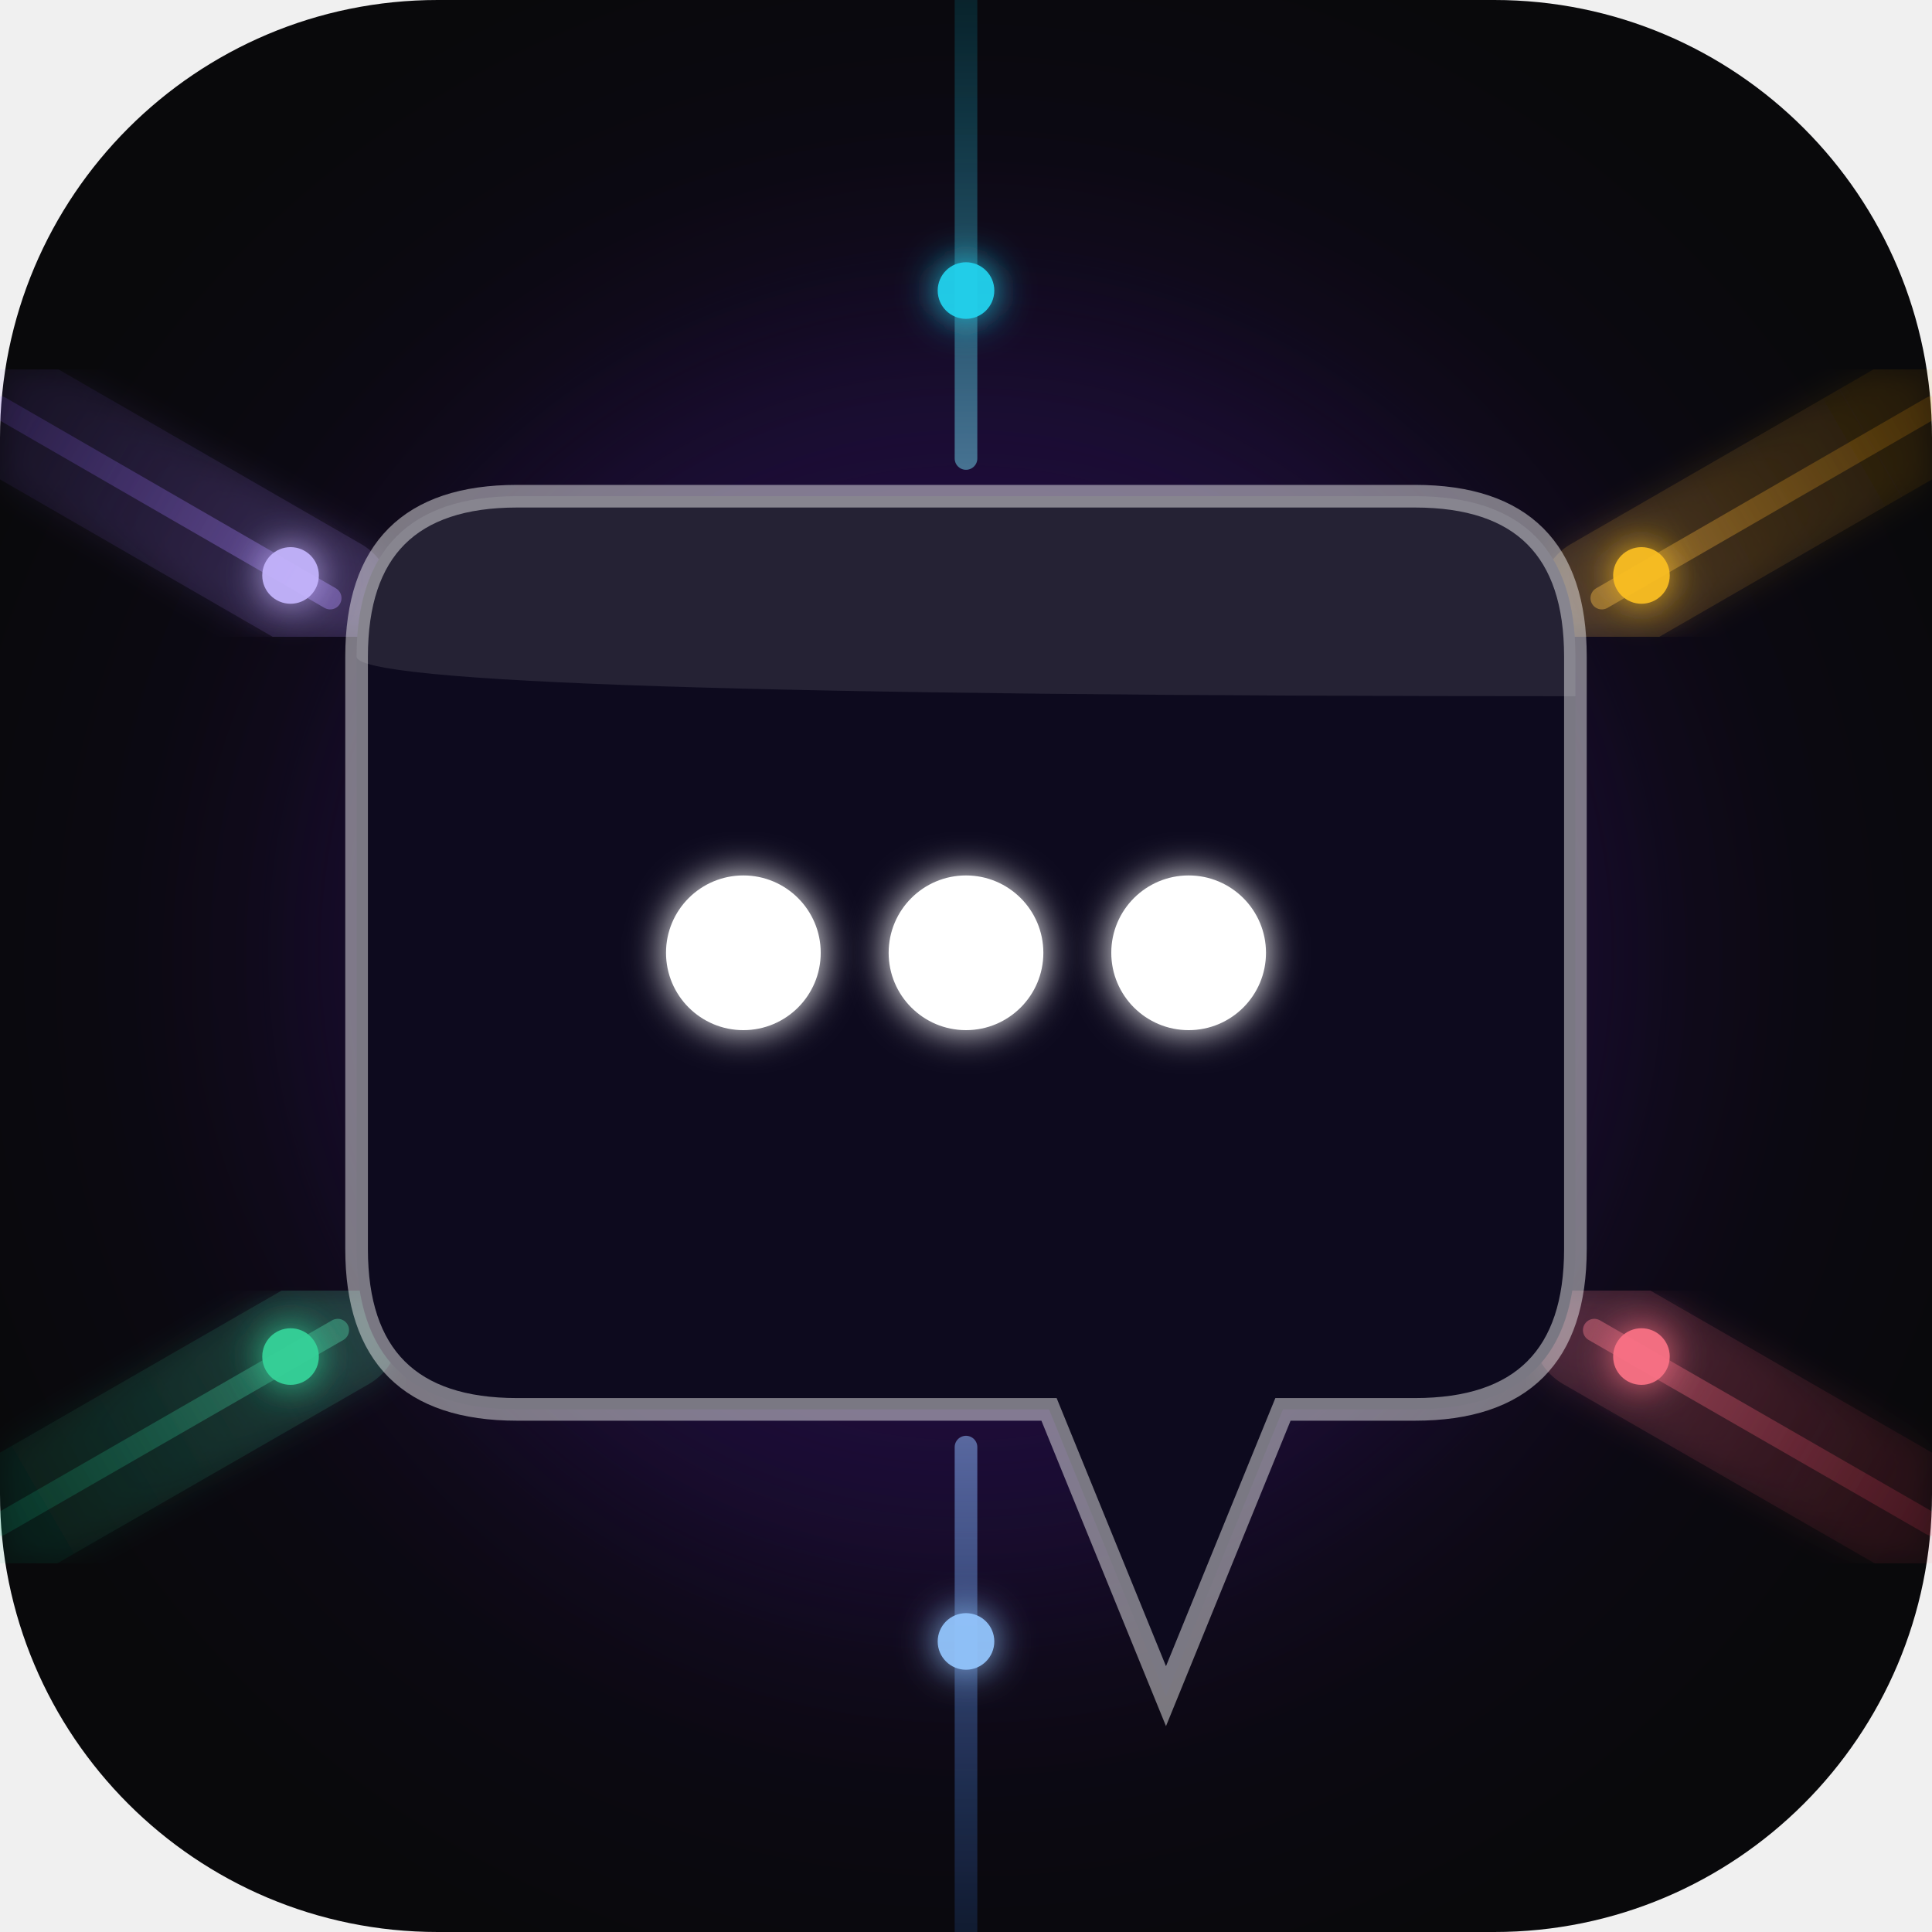
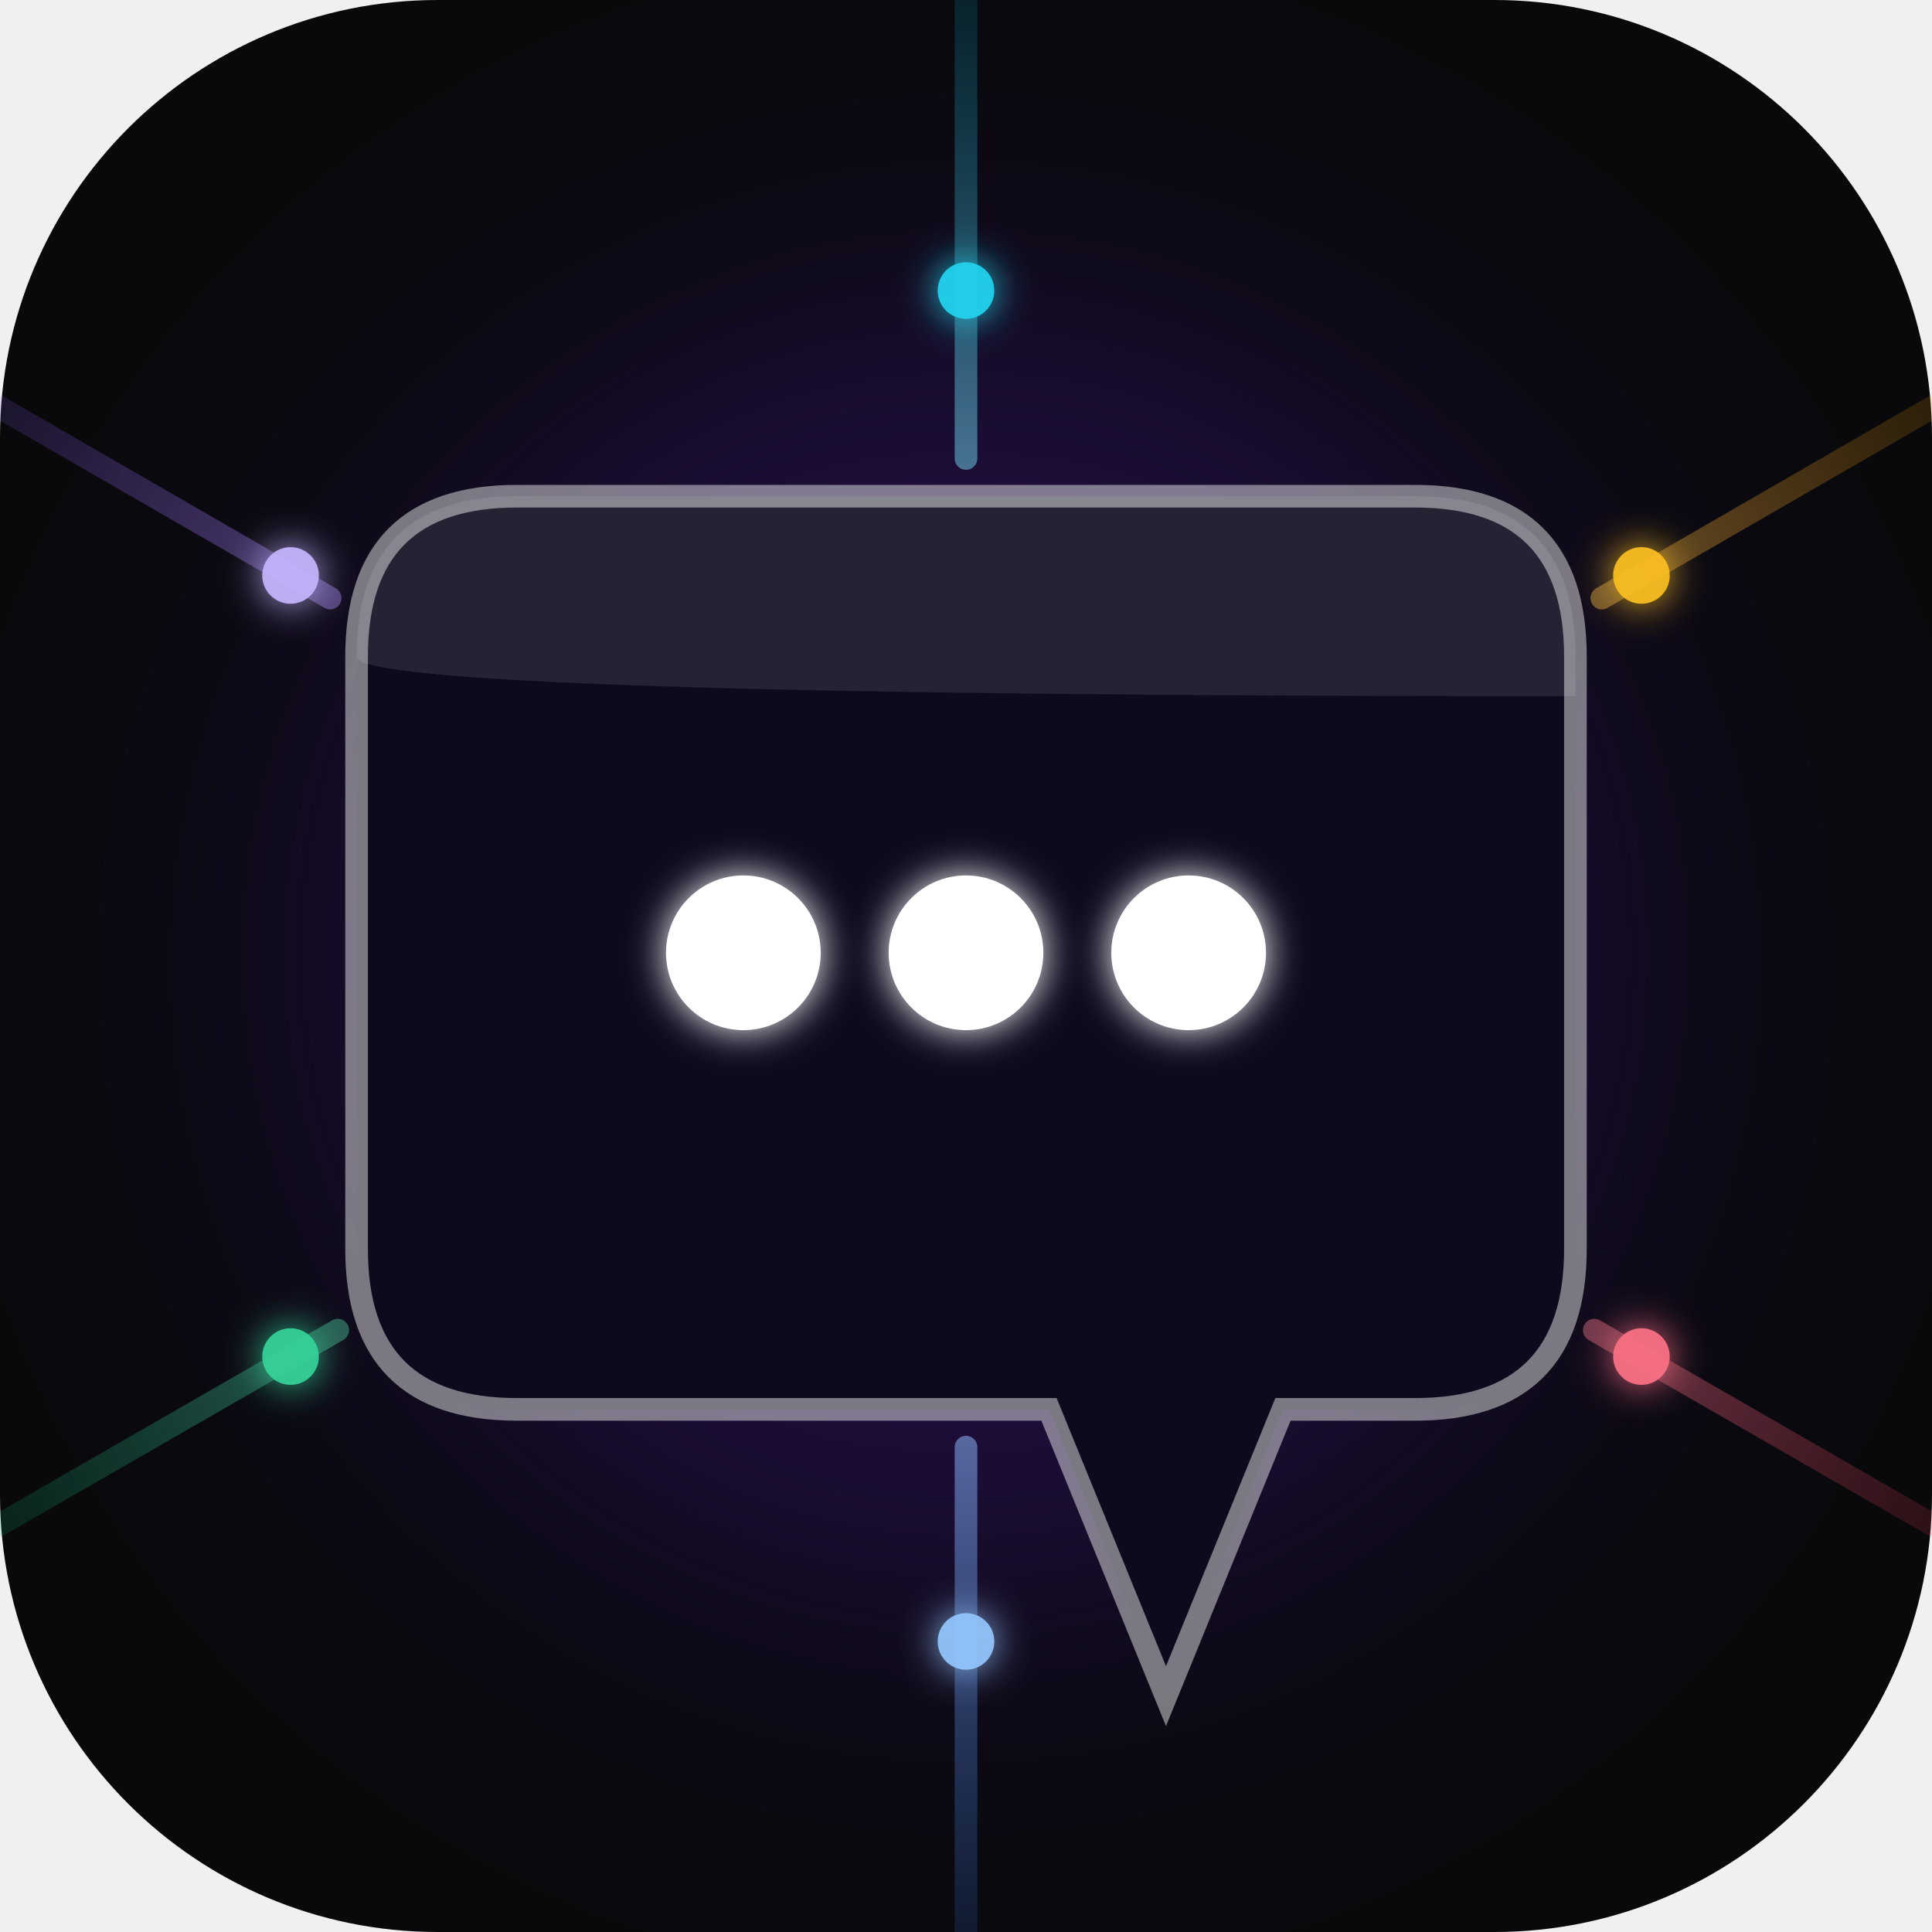
<svg xmlns="http://www.w3.org/2000/svg" width="1024" height="1024" viewBox="0 0 1024 1024">
  <defs>
    <radialGradient id="bg" cx="50%" cy="50%" r="55%">
      <stop offset="0%" stop-color="#130828" />
      <stop offset="100%" stop-color="#09090b" />
    </radialGradient>
    <linearGradient id="lnTop" x1="512" y1="0" x2="512" y2="512" gradientUnits="userSpaceOnUse">
      <stop offset="0%" stop-color="#06b6d4" stop-opacity="0.15" />
      <stop offset="100%" stop-color="#e0f2fe" stop-opacity="0.9" />
    </linearGradient>
    <linearGradient id="lnTR" x1="1024" y1="216" x2="512" y2="512" gradientUnits="userSpaceOnUse">
      <stop offset="0%" stop-color="#f59e0b" stop-opacity="0.15" />
      <stop offset="100%" stop-color="#fef3c7" stop-opacity="0.9" />
    </linearGradient>
    <linearGradient id="lnBR" x1="1024" y1="808" x2="512" y2="512" gradientUnits="userSpaceOnUse">
      <stop offset="0%" stop-color="#f43f5e" stop-opacity="0.15" />
      <stop offset="100%" stop-color="#ffe4e6" stop-opacity="0.9" />
    </linearGradient>
    <linearGradient id="lnBot" x1="512" y1="1024" x2="512" y2="512" gradientUnits="userSpaceOnUse">
      <stop offset="0%" stop-color="#3b82f6" stop-opacity="0.15" />
      <stop offset="100%" stop-color="#dbeafe" stop-opacity="0.9" />
    </linearGradient>
    <linearGradient id="lnBL" x1="0" y1="808" x2="512" y2="512" gradientUnits="userSpaceOnUse">
      <stop offset="0%" stop-color="#10b981" stop-opacity="0.15" />
      <stop offset="100%" stop-color="#d1fae5" stop-opacity="0.9" />
    </linearGradient>
    <linearGradient id="lnTL" x1="0" y1="216" x2="512" y2="512" gradientUnits="userSpaceOnUse">
      <stop offset="0%" stop-color="#8b5cf6" stop-opacity="0.15" />
      <stop offset="100%" stop-color="#ede9fe" stop-opacity="0.9" />
    </linearGradient>
    <filter id="ambGlow" x="-50%" y="-50%" width="200%" height="200%">
      <feGaussianBlur stdDeviation="60" />
    </filter>
    <filter id="lineGlow" x="-20%" y="-20%" width="140%" height="140%">
      <feGaussianBlur in="SourceGraphic" stdDeviation="8" result="b" />
      <feMerge>
        <feMergeNode in="b" />
        <feMergeNode in="SourceGraphic" />
      </feMerge>
    </filter>
    <filter id="dotGlow" x="-150%" y="-150%" width="400%" height="400%">
      <feGaussianBlur in="SourceGraphic" stdDeviation="10" result="b" />
      <feMerge>
        <feMergeNode in="b" />
        <feMergeNode in="SourceGraphic" />
      </feMerge>
    </filter>
  </defs>
  <rect width="1024" height="1024" rx="232" fill="url(#bg)" />
  <circle cx="512" cy="505" r="340" fill="#6d28d9" opacity="0.16" filter="url(#ambGlow)" />
-   <line x1="512" y1="0" x2="512" y2="243" stroke="url(#lnTop)" stroke-width="66" stroke-linecap="round" opacity="0.4" filter="url(#lineGlow)" />
-   <line x1="1024" y1="216" x2="849" y2="317" stroke="url(#lnTR)" stroke-width="66" stroke-linecap="round" opacity="0.4" filter="url(#lineGlow)" />
-   <line x1="1024" y1="808" x2="845" y2="705" stroke="url(#lnBR)" stroke-width="66" stroke-linecap="round" opacity="0.4" filter="url(#lineGlow)" />
-   <line x1="512" y1="1024" x2="512" y2="767" stroke="url(#lnBot)" stroke-width="66" stroke-linecap="round" opacity="0.4" filter="url(#lineGlow)" />
-   <line x1="0" y1="808" x2="179" y2="705" stroke="url(#lnBL)" stroke-width="66" stroke-linecap="round" opacity="0.4" filter="url(#lineGlow)" />
-   <line x1="0" y1="216" x2="175" y2="317" stroke="url(#lnTL)" stroke-width="66" stroke-linecap="round" opacity="0.4" filter="url(#lineGlow)" />
  <line x1="512" y1="0" x2="512" y2="243" stroke="url(#lnTop)" stroke-width="12" stroke-linecap="round" />
  <line x1="1024" y1="216" x2="849" y2="317" stroke="url(#lnTR)" stroke-width="12" stroke-linecap="round" />
  <line x1="1024" y1="808" x2="845" y2="705" stroke="url(#lnBR)" stroke-width="12" stroke-linecap="round" />
  <line x1="512" y1="1024" x2="512" y2="767" stroke="url(#lnBot)" stroke-width="12" stroke-linecap="round" />
  <line x1="0" y1="808" x2="179" y2="705" stroke="url(#lnBL)" stroke-width="12" stroke-linecap="round" />
  <line x1="0" y1="216" x2="175" y2="317" stroke="url(#lnTL)" stroke-width="12" stroke-linecap="round" />
  <path d="M 189 348 Q 189 263 274 263 L 750 263 Q 835 263 835 348            L 835 662 Q 835 747 750 747 L 680 747 L 618 899 L 556 747            L 274 747 Q 189 747 189 662 Z" fill="#0d0a1e" />
  <path d="M 189 348 Q 189 263 274 263 L 750 263 Q 835 263 835 348            L 835 662 Q 835 747 750 747 L 680 747 L 618 899 L 556 747            L 274 747 Q 189 747 189 662 Z" fill="none" stroke="white" stroke-width="12" stroke-opacity="0.45" />
  <path d="M 189 348 Q 189 263 274 263 L 750 263 Q 835 263 835 348            L 835 369 Q 189 369 189 348 Z" fill="white" opacity="0.10" />
  <circle cx="394" cy="505" r="41" fill="white" filter="url(#dotGlow)" />
  <circle cx="512" cy="505" r="41" fill="white" filter="url(#dotGlow)" />
  <circle cx="630" cy="505" r="41" fill="white" filter="url(#dotGlow)" />
  <circle cx="512" cy="154" r="15" fill="#22d3ee" opacity="0.95" filter="url(#dotGlow)" />
  <circle cx="870" cy="305" r="15" fill="#fbbf24" opacity="0.95" filter="url(#dotGlow)" />
  <circle cx="870" cy="719" r="15" fill="#fb7185" opacity="0.95" filter="url(#dotGlow)" />
  <circle cx="512" cy="870" r="15" fill="#93c5fd" opacity="0.95" filter="url(#dotGlow)" />
  <circle cx="154" cy="719" r="15" fill="#34d399" opacity="0.95" filter="url(#dotGlow)" />
  <circle cx="154" cy="305" r="15" fill="#c4b5fd" opacity="0.95" filter="url(#dotGlow)" />
</svg>
